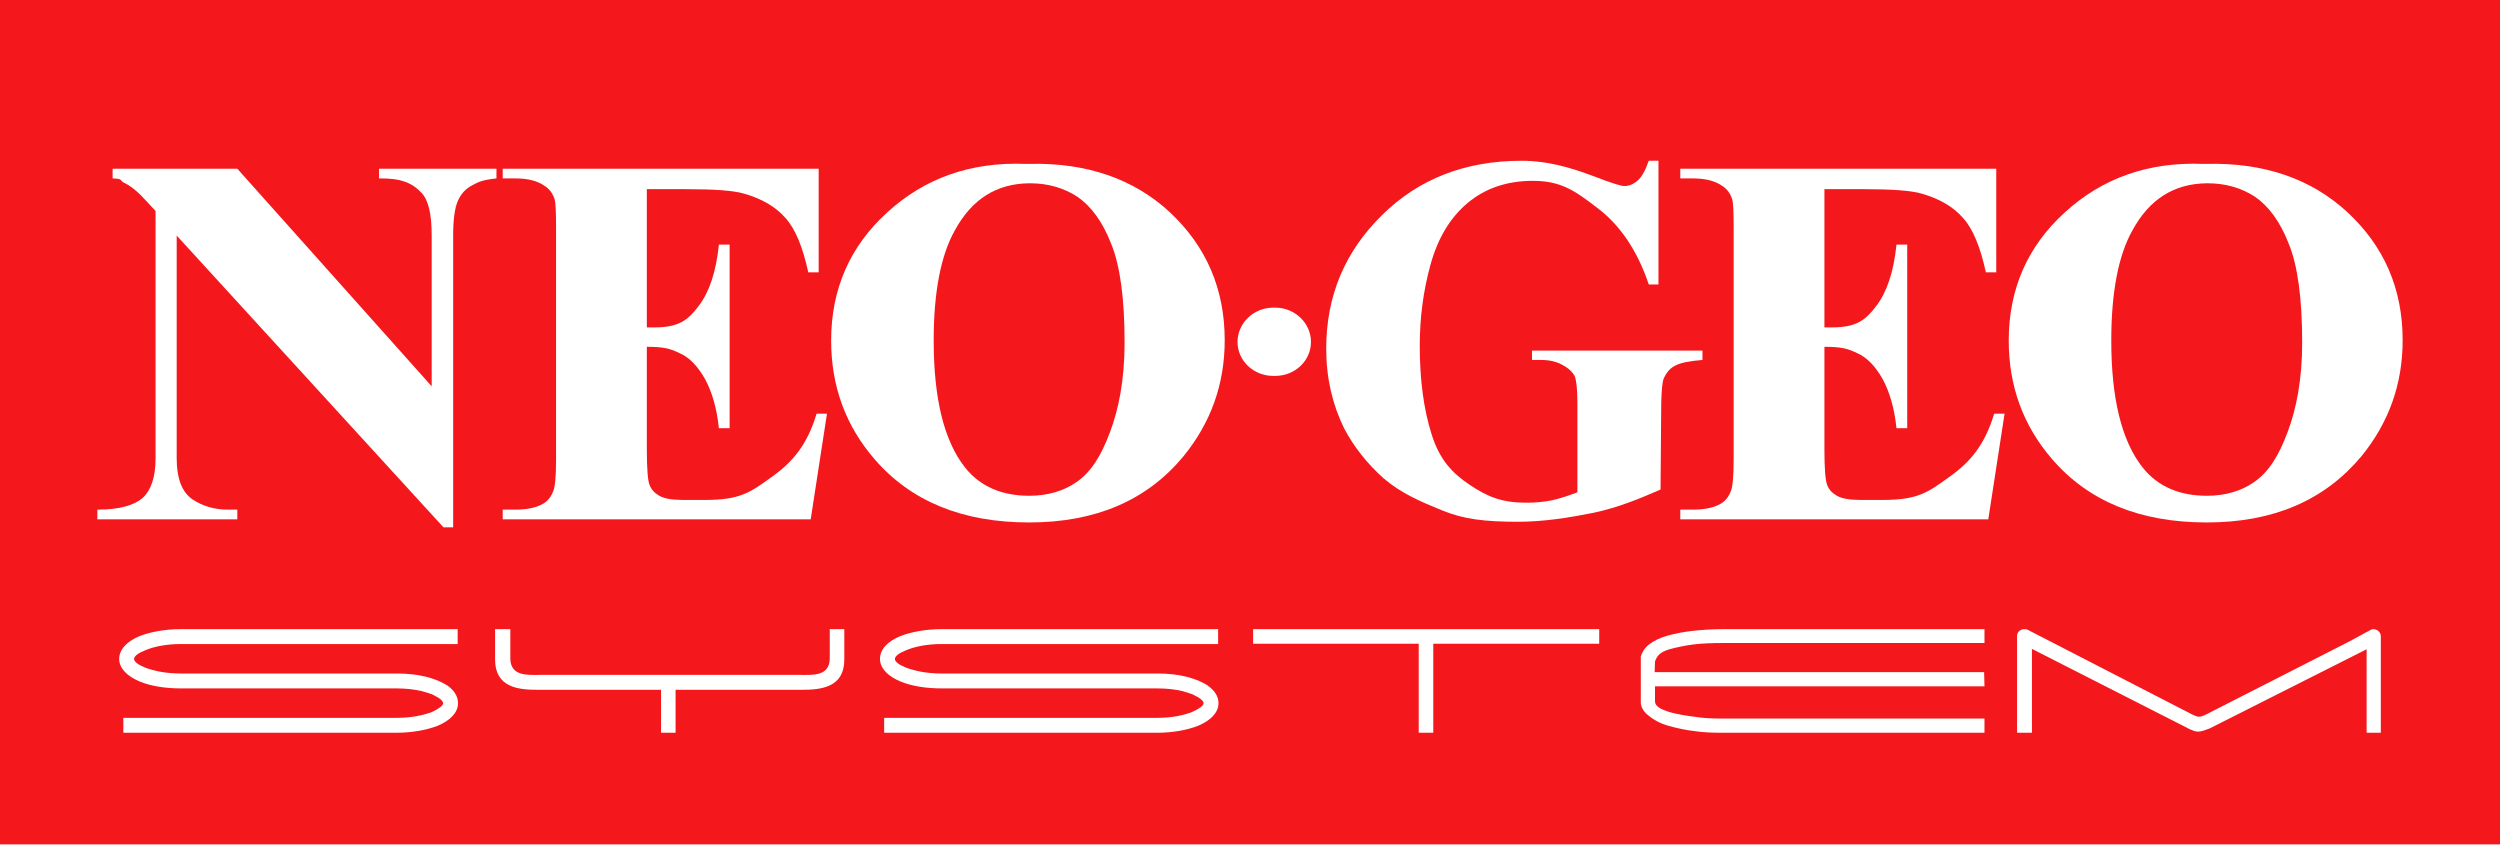
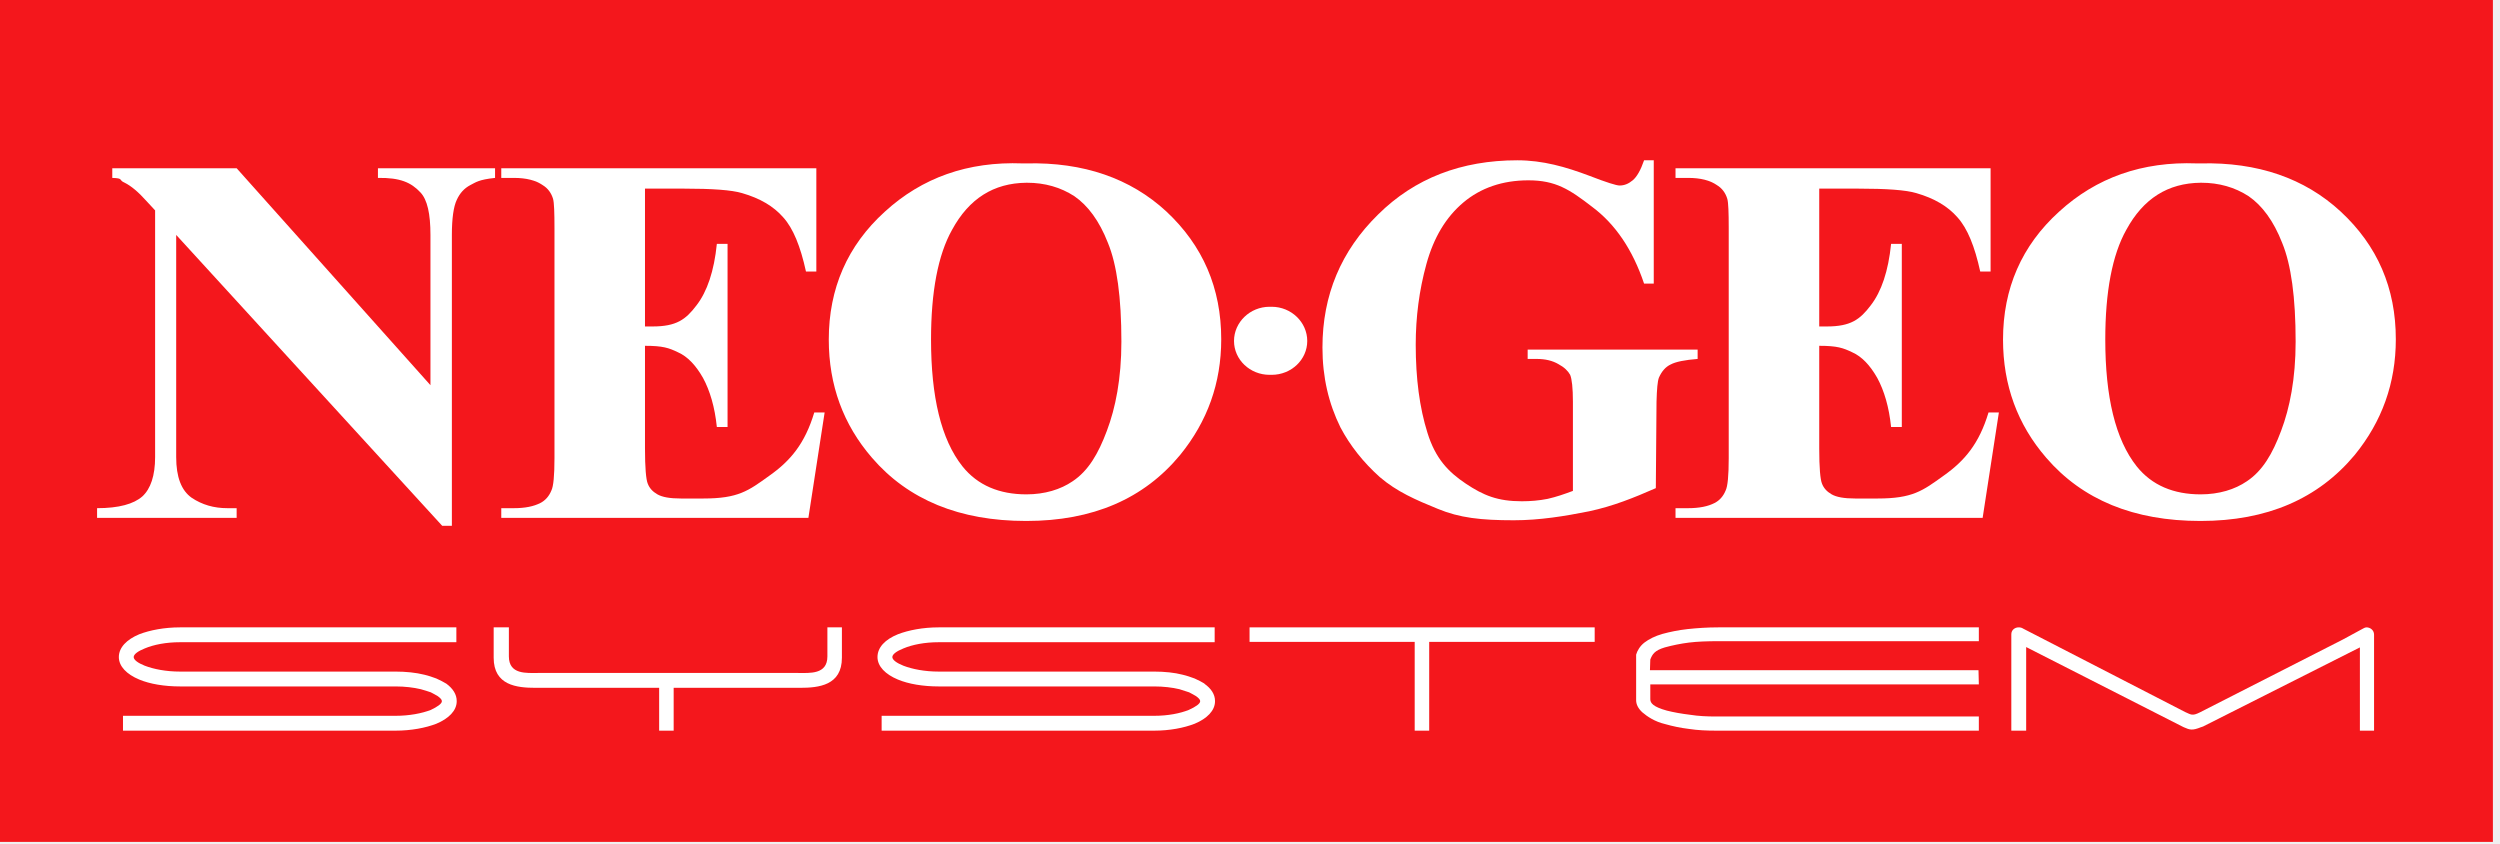
- <svg xmlns="http://www.w3.org/2000/svg" version="1.1" id="svg2" x="0px" y="0px" width="239.318" height="80.823" viewBox="0.25 0 239.318 80.823" enable-background="new 0.25 0 567.927 113.032" xml:space="preserve">
-   <defs id="defs21" />
-   <g transform="matrix(0.7779804,0,0,0.7779804,-31.3712,-227.8575)" id="g4889">
-     <g id="g5619">
-       <g id="g4984" transform="matrix(1.28538,0,0,1.28538,-26.73824,258.2002)">
-         <g transform="matrix(0.4606235,0,0,-0.4606235,28.18314,375.977)" id="g10">
-           <path d="m 52.624,582.192 c 0,0 519.552,0 519.552,0 0,0 0,175.464 0,175.464 0,0 -519.552,0 -519.552,0 0,0 0,-175.464 0,-175.464 z" style="fill:#f4171c;fill-opacity:1;fill-rule:evenodd;stroke:none" id="path14" />
-           <path d="m 465.04,605.376 c 0,0 -54.72,0 -54.72,0 -1.944,0 -3.816,0.072 -5.688,0.36 -1.8,0.216 -3.456,0.576 -4.968,1.008 -2.16,0.504 -3.744,1.584 -4.752,2.448 -0.864,0.792 -1.296,1.656 -1.296,2.52 0,0 0,9.504 0,9.504 0.216,0.792 0.792,1.8 1.728,2.52 0.936,0.72 2.232,1.368 3.744,1.8 1.584,0.432 3.312,0.792 5.256,1.008 2.016,0.216 4.104,0.36 6.408,0.36 0,0 54.288,0 54.288,0 0,0 0,-2.88 0,-2.88 0,0 -54.288,0 -54.288,0 -2.304,0 -4.32,-0.072 -6.12,-0.288 -1.728,-0.216 -3.456,-0.576 -5.04,-1.008 -2.16,-0.648 -2.592,-1.44 -3.024,-2.52 0,0 -0.072,-2.232 -0.072,-2.232 0,0 68.472,0 68.472,0 0,0 0.072,-2.952 0.072,-2.952 0,0 -68.472,0 -68.472,0 0,0 0,-3.096 0,-3.096 0,-0.792 0.576,-1.584 3.456,-2.376 1.44,-0.36 3.024,-0.648 4.824,-0.864 1.8,-0.288 3.6,-0.36 5.4,-0.36 0,0 54.792,0 54.792,0 0,0 0,-2.952 0,-2.952 z" style="fill:#ffffff;fill-opacity:1;fill-rule:nonzero;stroke:none" id="path16" />
-           <path d="m 352,605.376 c 0,0 -0.144,0 -0.144,0 0,0 0.144,0 0.144,0 z" style="fill:#ffffff;fill-opacity:1;fill-rule:nonzero;stroke:none" id="path18" />
-           <path d="m 384.976,623.88 c 0,0 -34.488,0 -34.488,0 0,0 0,-18.504 0,-18.504 0,0 -3.024,0 -3.024,0 0,0 0,18.504 0,18.504 0,0 -34.416,0 -34.416,0 0,0 0,3.024 0,3.024 0,0 71.928,0 71.928,0 0,0 0,-3.024 0,-3.024 z" style="fill:#ffffff;fill-opacity:1;fill-rule:nonzero;stroke:none" id="path20" />
-           <path d="m 212.968,614.304 c 0,0 -19.944,0 -19.944,0 0,0 0,-8.928 0,-8.928 0,0 -3.024,0 -3.024,0 0,0 0,8.928 0,8.928 0,0 -25.776,0 -25.776,0 -3.888,0 -8.712,0.504 -8.712,6.264 0,0 0,6.336 0,6.336 0,0 3.168,0 3.168,0 0,0 0,-6.048 0,-6.048 0,-3.816 3.672,-3.456 6.048,-3.456 0,0 48.024,0 48.024,0 0,0 6.192,0 6.192,0 2.448,0 6.12,-0.36 6.12,3.456 0,0 0,6.048 0,6.048 0,0 3.024,0 3.024,0 0,0 0,-6.336 0,-6.336 0,-5.76 -4.824,-6.264 -8.712,-6.264 0,0 -6.408,0 -6.408,0 z" style="fill:#ffffff;fill-opacity:1;fill-rule:nonzero;stroke:none" id="path22" />
-           <path d="m 147.736,623.808 c 0,0 -57.6,0 -57.6,0 0,0 0,0 0,0 -2.88,0 -5.472,-0.504 -7.344,-1.296 -1.44,-0.576 -2.304,-1.224 -2.304,-1.8 0,0 0,0 0,0 0,0 0,0 0,0 0,-0.576 0.864,-1.224 2.304,-1.8 0,0 0,0 0,0 1.872,-0.72 4.464,-1.224 7.344,-1.224 0,0 0,0 0,0 0,0 24.984,0 24.984,0 0,0 19.944,0 19.944,0 2.16,0 4.248,-0.216 5.976,-0.648 0.936,-0.216 1.728,-0.504 2.52,-0.792 0,0 0,0 0,0 0.792,-0.36 1.512,-0.72 2.088,-1.08 0,0 0,0 0,0 1.368,-1.008 2.16,-2.232 2.16,-3.6 0,0 0,-0.072 0,-0.072 0,-1.944 -1.656,-3.6 -4.248,-4.68 -2.232,-0.864 -5.256,-1.44 -8.496,-1.44 0,0 0,0 0,0 0,0 -56.808,0 -56.808,0 0,0 0,3.096 0,3.096 0,0 56.808,0 56.808,0 0,0 0,0 0,0 2.88,0 5.472,0.504 7.344,1.224 1.368,0.648 2.304,1.296 2.304,1.8 0,0 0,0.072 0,0.072 0,0.288 -0.36,0.648 -0.864,1.008 0,0 0,0 0,0 -0.432,0.288 -0.936,0.504 -1.44,0.792 0,0 0,0 0,0 -0.648,0.216 -1.296,0.432 -2.088,0.648 -1.512,0.36 -3.312,0.576 -5.256,0.576 0,0 -19.944,0 -19.944,0 0,0 -24.984,0 -24.984,0 0,0 0,0 0,0 -3.24,0 -6.264,0.504 -8.496,1.44 0,0 0,0 0,0 -2.592,1.08 -4.248,2.736 -4.248,4.68 0,0 0,0 0,0 0,0 0,0 0,0 0,2.016 1.656,3.672 4.248,4.752 2.232,0.864 5.256,1.44 8.496,1.44 0,0 0,0 0,0 0,0 57.6,0 57.6,0 0,0 0,-3.096 0,-3.096 z" style="fill:#ffffff;fill-opacity:1;fill-rule:nonzero;stroke:none" id="path24" />
-           <path d="m 305.776,623.808 c 0,0 -57.528,0 -57.528,0 0,0 0,0 0,0 -2.88,0 -5.472,-0.504 -7.344,-1.296 -1.44,-0.576 -2.304,-1.224 -2.304,-1.8 0,0 0,0 0,0 0,0 0,0 0,0 0,-0.576 0.864,-1.224 2.304,-1.8 0,0 0,0 0,0 1.872,-0.72 4.464,-1.224 7.344,-1.224 0,0 0,0 0,0 0,0 24.984,0 24.984,0 0,0 19.944,0 19.944,0 2.16,0 4.248,-0.216 5.904,-0.648 0.936,-0.216 1.728,-0.504 2.52,-0.792 0,0 0,0 0,0 0.792,-0.36 1.512,-0.72 2.088,-1.08 0,0 -0.072,0 -0.072,0 1.44,-1.008 2.232,-2.232 2.232,-3.6 0,0 0,-0.072 0,-0.072 0,-1.944 -1.656,-3.6 -4.248,-4.68 -2.232,-0.864 -5.184,-1.44 -8.424,-1.44 0,0 0,0 0,0 0,0 -56.808,0 -56.808,0 0,0 0,3.096 0,3.096 0,0 56.808,0 56.808,0 0,0 0,0 0,0 2.88,0 5.4,0.504 7.2,1.224 1.44,0.648 2.376,1.296 2.376,1.8 0,0 0,0.072 0,0.072 0,0.288 -0.36,0.648 -0.864,1.008 0,0 0,0 0,0 -0.432,0.288 -0.936,0.504 -1.44,0.792 0,0 0,0 0,0 -0.648,0.216 -1.296,0.432 -2.016,0.648 -1.512,0.36 -3.312,0.576 -5.256,0.576 0,0 -19.944,0 -19.944,0 0,0 -24.984,0 -24.984,0 0,0 0,0 0,0 -3.24,0 -6.264,0.504 -8.496,1.44 0,0 0,0 0,0 -2.592,1.08 -4.248,2.736 -4.248,4.68 0,0 0,0 0,0 0,0 0,0 0,0 0,2.016 1.584,3.672 4.248,4.752 2.232,0.864 5.256,1.44 8.496,1.44 0,0 0,0 0,0 0,0 57.528,0 57.528,0 0,0 0,-3.096 0,-3.096 z" style="fill:#ffffff;fill-opacity:1;fill-rule:nonzero;stroke:none" id="path26" />
-           <path d="m 545.824,626.904 c 0.792,0 1.584,-0.576 1.584,-1.512 0,0 0,-20.016 0,-20.016 0,0 -2.952,0 -2.952,0 0,0 0,17.352 0,17.352 0,0 -32.688,-16.488 -32.688,-16.488 0,0 -0.432,-0.144 -0.432,-0.144 -1.8,-0.72 -2.304,-0.576 -3.6,0 0,0 -0.432,0.216 -0.432,0.216 0,0 -32.4,16.488 -32.4,16.488 0,0 0,-17.424 0,-17.424 0,0 -3.096,0 -3.096,0 0,0 0,20.088 0,20.088 0,0.936 0.792,1.44 1.512,1.44 0.432,0 0.648,-0.072 1.008,-0.288 0,0 33.696,-17.352 33.696,-17.352 1.296,-0.576 1.512,-0.864 3.096,-0.072 0,0 29.808,15.192 29.808,15.192 0,0 4.248,2.304 4.248,2.304 0.216,0.144 0.504,0.216 0.648,0.216 z" style="fill:#ffffff;fill-opacity:1;fill-rule:nonzero;stroke:none" id="path28" />
-           <path d="m 397.288,724.248 c 0,0 0,-25.704 0,-25.704 0,0 -2.016,0 -2.016,0 -2.376,7.056 -5.976,12.384 -10.8,15.984 -4.752,3.672 -7.632,5.544 -13.32,5.544 -5.4,0 -9.936,-1.584 -13.536,-4.608 -3.672,-3.096 -6.192,-7.344 -7.704,-12.816 -1.512,-5.472 -2.232,-11.088 -2.232,-16.848 0,-6.984 0.792,-13.104 2.448,-18.36 1.656,-5.328 4.32,-8.136 7.992,-10.584 3.672,-2.448 6.624,-3.672 11.664,-3.672 1.8,0 3.6,0.144 5.4,0.504 1.872,0.432 3.312,0.936 5.256,1.656 0,0 0,18.576 0,18.576 0,2.88 -0.216,4.752 -0.576,5.616 -0.432,0.792 -1.224,1.584 -2.448,2.232 -1.224,0.72 -2.736,1.08 -4.536,1.08 0,0 -1.872,0 -1.872,0 0,0 0,1.944 0,1.944 0,0 35.424,0 35.424,0 0,0 0,-1.944 0,-1.944 -2.664,-0.216 -4.536,-0.576 -5.616,-1.152 -1.08,-0.504 -1.872,-1.44 -2.448,-2.736 -0.288,-0.72 -0.432,-2.376 -0.504,-5.04 0,0 -0.144,-18 -0.144,-18 -4.608,-2.016 -8.856,-3.744 -13.896,-4.824 -5.04,-1.008 -10.296,-1.872 -15.696,-1.872 -6.912,0 -11.304,0.504 -15.84,2.376 -4.608,1.872 -8.568,3.6 -12.096,6.624 -3.456,3.096 -6.192,6.552 -8.208,10.368 -2.448,4.968 -3.744,10.44 -3.744,16.632 0,10.944 3.888,20.16 11.592,27.72 7.632,7.56 17.352,11.304 29.016,11.304 5.328,0 10.08,-1.368 15.048,-3.24 3.528,-1.368 5.616,-2.016 6.264,-2.016 1.008,0 1.872,0.36 2.736,1.08 0.864,0.72 1.656,2.088 2.376,4.176 0,0 2.016,0 2.016,0 z" style="fill:#ffffff;fill-opacity:1;fill-rule:nonzero;stroke:none" id="path30" />
-           <path d="m 266.536,719.568 c -6.84,-0.072 -11.952,-3.312 -15.48,-9.792 -2.952,-5.256 -4.392,-12.96 -4.392,-22.896 0,-11.88 2.088,-20.808 6.552,-26.424 3.168,-3.96 7.704,-5.832 13.32,-5.832 0,0 0,-5.544 0,-5.544 0,0 -0.072,0 -0.072,0 -13.824,0 -24.552,4.392 -32.112,13.176 -5.976,6.912 -9,15.12 -9,24.624 0,10.656 3.888,19.584 11.664,26.64 7.776,7.128 17.352,10.512 28.728,10.08 0.288,0 0.504,0 0.792,0 0,0 0,-4.032 0,-4.032 z m 0.144,0 c -0.072,0 -0.144,0 -0.144,0 0,0 0,4.032 0,4.032 11.88,0.288 21.672,-3.096 29.16,-10.008 7.632,-7.128 11.448,-15.984 11.448,-26.64 0,-9.144 -2.88,-17.136 -8.568,-24.12 -7.56,-9.144 -18.216,-13.752 -32.04,-13.752 0,0 0,5.544 0,5.544 0,0 0,0 0,0 3.816,0 7.128,1.008 9.648,2.736 3.24,2.16 5.328,5.688 7.128,10.512 1.8,4.752 3.024,10.872 3.024,18.576 0,9.216 -0.936,16.056 -2.808,20.592 -1.8,4.608 -4.176,7.776 -6.984,9.72 -2.88,1.872 -6.192,2.808 -9.864,2.808 z" style="fill:#ffffff;fill-opacity:1;fill-rule:nonzero;stroke:none" id="path32" />
-           <path d="m 187.048,718.344 c 0,0 0,-28.728 0,-28.728 0,0 1.584,0 1.584,0 4.968,0 6.912,1.44 9.144,4.392 2.232,2.88 3.672,7.128 4.248,12.816 0,0 2.232,0 2.232,0 0,0 0,-38.16 0,-38.16 0,0 -2.232,0 -2.232,0 -0.432,4.176 -1.44,7.56 -2.88,10.224 -1.512,2.664 -3.24,4.464 -5.184,5.328 -1.944,0.936 -3.168,1.368 -6.912,1.368 0,0 0,-21.384 0,-21.384 0,-4.032 0.216,-6.48 0.576,-7.344 0.36,-0.936 1.008,-1.656 2.016,-2.232 1.008,-0.576 2.592,-0.864 4.896,-0.864 0,0 4.68,0 4.68,0 7.272,0 9.36,1.584 13.752,4.752 4.392,3.096 7.416,6.696 9.36,13.176 0,0 2.16,0 2.16,0 0,0 -3.384,-21.96 -3.384,-21.96 0,0 -64.008,0 -64.008,0 0,0 0,2.016 0,2.016 0,0 2.664,0 2.664,0 2.232,0 4.104,0.36 5.472,1.08 1.008,0.504 1.8,1.368 2.304,2.592 0.432,0.864 0.648,3.096 0.648,6.768 0,0 0,47.952 0,47.952 0,3.24 -0.072,5.256 -0.288,6.048 -0.36,1.224 -1.08,2.232 -2.16,2.88 -1.44,1.008 -3.456,1.512 -5.976,1.512 0,0 -2.664,0 -2.664,0 0,0 0,2.016 0,2.016 0,0 65.664,0 65.664,0 0,0 0,-21.528 0,-21.528 0,0 -2.16,0 -2.16,0 -1.152,5.256 -2.664,9 -4.752,11.304 -2.016,2.304 -4.824,3.96 -8.568,5.04 -2.16,0.648 -6.192,0.936 -12.168,0.936 0,0 -8.064,0 -8.064,0 z" style="fill:#ffffff;fill-opacity:1;fill-rule:nonzero;stroke:none" id="path34" />
-           <path d="m 101.944,722.592 c 0,0 40.392,-45.216 40.392,-45.216 0,0 0,31.32 0,31.32 0,4.392 -0.648,7.344 -2.088,8.856 -1.944,2.088 -4.248,3.096 -8.856,3.024 0,0 0,2.016 0,2.016 0,0 24.408,0 24.408,0 0,0 0,-2.016 0,-2.016 -3.456,-0.36 -4.032,-0.936 -5.184,-1.512 -1.224,-0.648 -2.16,-1.656 -2.808,-3.096 -0.648,-1.368 -1.008,-3.816 -1.008,-7.272 0,0 0,-60.624 0,-60.624 0,0 -2.016,0 -2.016,0 0,0 -55.44,60.624 -55.44,60.624 0,0 0,-46.296 0,-46.296 0,-4.176 1.08,-6.984 3.24,-8.496 2.16,-1.44 4.608,-2.16 7.416,-2.16 0,0 1.944,0 1.944,0 0,0 0,-2.016 0,-2.016 0,0 -29.088,0 -29.088,0 0,0 0,2.016 0,2.016 4.536,0 7.632,0.864 9.432,2.448 1.728,1.584 2.664,4.32 2.664,8.208 0,0 0,51.408 0,51.408 0,0 -1.8,1.944 -1.8,1.944 -1.728,1.944 -3.24,3.168 -4.536,3.816 -1.368,0.576 -0.144,0.936 -2.592,1.008 0,0 0,2.016 0,2.016 0,0 25.92,0 25.92,0 z" style="fill:#ffffff;fill-opacity:1;fill-rule:nonzero;stroke:none" id="path36" />
-           <path d="m 511.264,719.568 c -6.84,-0.072 -11.952,-3.312 -15.48,-9.792 -2.952,-5.256 -4.392,-12.96 -4.392,-22.896 0,-11.88 2.088,-20.808 6.552,-26.424 3.168,-3.96 7.704,-5.832 13.32,-5.832 0,0 0,-5.544 0,-5.544 0,0 0,0 -0.072,0 -13.824,0 -24.552,4.392 -32.112,13.176 -5.976,6.912 -9,15.12 -9,24.624 0,10.656 3.888,19.584 11.664,26.64 7.776,7.128 17.352,10.512 28.728,10.08 0.288,0 0.504,0 0.792,0 0,0 0,-4.032 0,-4.032 z m 0.144,0 c -0.072,0 -0.144,0 -0.144,0 0,0 0,4.032 0,4.032 11.88,0.288 21.672,-3.096 29.16,-10.008 7.704,-7.128 11.52,-15.984 11.52,-26.64 0,-9.144 -2.88,-17.136 -8.568,-24.12 -7.632,-9.144 -18.288,-13.752 -32.112,-13.752 0,0 0,5.544 0,5.544 0,0 0,0 0,0 3.816,0 7.128,1.008 9.648,2.736 3.24,2.16 5.328,5.688 7.128,10.512 1.8,4.752 3.024,10.872 3.024,18.576 0,9.216 -0.936,16.056 -2.808,20.592 -1.8,4.608 -4.176,7.776 -6.984,9.72 -2.88,1.872 -6.192,2.808 -9.864,2.808 z" style="fill:#ffffff;fill-opacity:1;fill-rule:nonzero;stroke:none" id="path38" />
-           <path d="m 431.776,718.344 c 0,0 0,-28.728 0,-28.728 0,0 1.584,0 1.584,0 4.968,0 6.912,1.44 9.144,4.392 2.232,2.88 3.672,7.128 4.248,12.816 0,0 2.232,0 2.232,0 0,0 0,-38.16 0,-38.16 0,0 -2.232,0 -2.232,0 -0.432,4.176 -1.44,7.56 -2.88,10.224 -1.512,2.664 -3.24,4.464 -5.184,5.328 -1.944,0.936 -3.168,1.368 -6.912,1.368 0,0 0,-21.384 0,-21.384 0,-4.032 0.216,-6.48 0.576,-7.344 0.36,-0.936 1.008,-1.656 2.016,-2.232 1.008,-0.576 2.592,-0.864 4.896,-0.864 0,0 4.68,0 4.68,0 7.272,0 9.36,1.584 13.752,4.752 4.392,3.096 7.416,6.696 9.36,13.176 0,0 2.16,0 2.16,0 0,0 -3.384,-21.96 -3.384,-21.96 0,0 -64.008,0 -64.008,0 0,0 0,2.016 0,2.016 0,0 2.664,0 2.664,0 2.232,0 4.104,0.36 5.472,1.08 1.008,0.504 1.8,1.368 2.304,2.592 0.432,0.864 0.648,3.096 0.648,6.768 0,0 0,47.952 0,47.952 0,3.24 -0.072,5.256 -0.288,6.048 -0.36,1.224 -1.08,2.232 -2.16,2.88 -1.44,1.008 -3.456,1.512 -5.976,1.512 0,0 -2.664,0 -2.664,0 0,0 0,2.016 0,2.016 0,0 65.664,0 65.664,0 0,0 0,-21.528 0,-21.528 0,0 -2.16,0 -2.16,0 -1.152,5.256 -2.664,9 -4.752,11.304 -2.016,2.304 -4.824,3.96 -8.568,5.04 -2.16,0.648 -6.192,0.936 -12.168,0.936 0,0 -8.064,0 -8.064,0 z" style="fill:#ffffff;fill-opacity:1;fill-rule:nonzero;stroke:none" id="path40" />
-           <path d="m 317.224,693.72 c 0,0 0.432,0 0.432,0 4.104,0 7.416,-3.24 7.416,-7.128 0,0 0,0 0,0 0,-3.888 -3.312,-7.056 -7.416,-7.056 0,0 -0.432,0 -0.432,0 -4.104,0 -7.416,3.168 -7.416,7.056 0,0 0,0 0,0 0,3.888 3.312,7.128 7.416,7.128 z" style="fill:#ffffff;fill-opacity:1;fill-rule:evenodd;stroke:none" id="path42" />
-         </g>
-       </g>
-     </g>
+ <svg xmlns="http://www.w3.org/2000/svg" width="100%" height="100%" viewBox="0 0 240 81" version="1.1" xml:space="preserve" style="fill-rule:evenodd;clip-rule:evenodd;stroke-linejoin:round;stroke-miterlimit:1.414;">
+   <g id="NeoGeo" transform="matrix(0.460624,0,0,-0.460624,-24.2399,348.994)">
+     <path id="path14" d="M52.624,582.192L572.176,582.192L572.176,757.656L52.624,757.656L52.624,582.192L52.624,582.192Z" style="fill:rgb(244,23,28);" />
+     <path id="path16" d="M465.04,605.376L410.32,605.376C408.376,605.376 406.504,605.448 404.632,605.736C402.832,605.952 401.176,606.312 399.664,606.744C397.504,607.248 395.92,608.328 394.912,609.192C394.048,609.984 393.616,610.848 393.616,611.712L393.616,621.216C393.832,622.008 394.408,623.016 395.344,623.736C396.28,624.456 397.576,625.104 399.088,625.536C400.672,625.968 402.4,626.328 404.344,626.544C406.36,626.76 408.448,626.904 410.752,626.904L465.04,626.904L465.04,624.024L410.752,624.024C408.448,624.024 406.432,623.952 404.632,623.736C402.904,623.52 401.176,623.16 399.592,622.728C397.432,622.08 397,621.288 396.568,620.208L396.496,617.976L464.968,617.976L465.04,615.024L396.568,615.024L396.568,611.928C396.568,611.136 397.144,610.344 400.024,609.552C401.464,609.192 403.048,608.904 404.848,608.688C406.648,608.4 408.448,608.328 410.248,608.328L465.04,608.328L465.04,605.376L465.04,605.376Z" style="fill:white;fill-rule:nonzero;" />
+     <path id="path18" d="M352,605.376L351.856,605.376L352,605.376Z" style="fill:white;fill-rule:nonzero;" />
+     <path id="path20" d="M384.976,623.88L350.488,623.88L350.488,605.376L347.464,605.376L347.464,623.88L313.048,623.88L313.048,626.904L384.976,626.904L384.976,623.88L384.976,623.88Z" style="fill:white;fill-rule:nonzero;" />
+     <path id="path22" d="M212.968,614.304L193.024,614.304L193.024,605.376L190,605.376L190,614.304L164.224,614.304C160.336,614.304 155.512,614.808 155.512,620.568L155.512,626.904L158.68,626.904L158.68,620.856C158.68,617.04 162.352,617.4 164.728,617.4L218.944,617.4C221.392,617.4 225.064,617.04 225.064,620.856L225.064,626.904L228.088,626.904L228.088,620.568C228.088,614.808 223.264,614.304 219.376,614.304L212.968,614.304L212.968,614.304Z" style="fill:white;fill-rule:nonzero;" />
+     <path id="path24" d="M147.736,623.808L90.136,623.808C87.256,623.808 84.664,623.304 82.792,622.512C81.352,621.936 80.488,621.288 80.488,620.712C80.488,620.136 81.352,619.488 82.792,618.912C84.664,618.192 87.256,617.688 90.136,617.688L135.064,617.688C137.224,617.688 139.312,617.472 141.04,617.04C141.976,616.824 142.768,616.536 143.56,616.248C144.352,615.888 145.072,615.528 145.648,615.168C147.016,614.16 147.808,612.936 147.808,611.568L147.808,611.496C147.808,609.552 146.152,607.896 143.56,606.816C141.328,605.952 138.304,605.376 135.064,605.376L78.256,605.376L78.256,608.472L135.064,608.472C137.944,608.472 140.536,608.976 142.408,609.696C143.776,610.344 144.712,610.992 144.712,611.496L144.712,611.568C144.712,611.856 144.352,612.216 143.848,612.576C143.416,612.864 142.912,613.08 142.408,613.368C141.76,613.584 141.112,613.8 140.32,614.016C138.808,614.376 137.008,614.592 135.064,614.592L115.12,614.592L90.136,614.592C86.896,614.592 83.872,615.096 81.64,616.032C79.048,617.112 77.392,618.768 77.392,620.712C77.392,622.728 79.048,624.384 81.64,625.464C83.872,626.328 86.896,626.904 90.136,626.904L147.736,626.904L147.736,623.808L147.736,623.808Z" style="fill:white;fill-rule:nonzero;" />
+     <path id="path26" d="M305.776,623.808L248.248,623.808C245.368,623.808 242.776,623.304 240.904,622.512C239.464,621.936 238.6,621.288 238.6,620.712C238.6,620.136 239.464,619.488 240.904,618.912C242.776,618.192 245.368,617.688 248.248,617.688L293.176,617.688C295.336,617.688 297.424,617.472 299.08,617.04C300.016,616.824 300.808,616.536 301.6,616.248C302.392,615.888 303.112,615.528 303.688,615.168L303.616,615.168C305.056,614.16 305.848,612.936 305.848,611.568L305.848,611.496C305.848,609.552 304.192,607.896 301.6,606.816C299.368,605.952 296.416,605.376 293.176,605.376L236.368,605.376L236.368,608.472L293.176,608.472C296.056,608.472 298.576,608.976 300.376,609.696C301.816,610.344 302.752,610.992 302.752,611.496L302.752,611.568C302.752,611.856 302.392,612.216 301.888,612.576C301.456,612.864 300.952,613.08 300.448,613.368C299.8,613.584 299.152,613.8 298.432,614.016C296.92,614.376 295.12,614.592 293.176,614.592L273.232,614.592L248.248,614.592C245.008,614.592 241.984,615.096 239.752,616.032C237.16,617.112 235.504,618.768 235.504,620.712C235.504,622.728 237.088,624.384 239.752,625.464C241.984,626.328 245.008,626.904 248.248,626.904L305.776,626.904L305.776,623.808L305.776,623.808Z" style="fill:white;fill-rule:nonzero;" />
+     <path id="path28" d="M545.824,626.904C546.616,626.904 547.408,626.328 547.408,625.392L547.408,605.376L544.456,605.376L544.456,622.728L511.768,606.24L511.336,606.096C509.536,605.376 509.032,605.52 507.736,606.096L507.304,606.312L474.904,622.8L474.904,605.376L471.808,605.376L471.808,625.464C471.808,626.4 472.6,626.904 473.32,626.904C473.752,626.904 473.968,626.832 474.328,626.616L508.024,609.264C509.32,608.688 509.536,608.4 511.12,609.192L540.928,624.384L545.176,626.688C545.392,626.832 545.68,626.904 545.824,626.904L545.824,626.904Z" style="fill:white;fill-rule:nonzero;" />
+     <path id="path30" d="M397.288,724.248L397.288,698.544L395.272,698.544C392.896,705.6 389.296,710.928 384.472,714.528C379.72,718.2 376.84,720.072 371.152,720.072C365.752,720.072 361.216,718.488 357.616,715.464C353.944,712.368 351.424,708.12 349.912,702.648C348.4,697.176 347.68,691.56 347.68,685.8C347.68,678.816 348.472,672.696 350.128,667.44C351.784,662.112 354.448,659.304 358.12,656.856C361.792,654.408 364.744,653.184 369.784,653.184C371.584,653.184 373.384,653.328 375.184,653.688C377.056,654.12 378.496,654.624 380.44,655.344L380.44,673.92C380.44,676.8 380.224,678.672 379.864,679.536C379.432,680.328 378.64,681.12 377.416,681.768C376.192,682.488 374.68,682.848 372.88,682.848L371.008,682.848L371.008,684.792L406.432,684.792L406.432,682.848C403.768,682.632 401.896,682.272 400.816,681.696C399.736,681.192 398.944,680.256 398.368,678.96C398.08,678.24 397.936,676.584 397.864,673.92L397.72,655.92C393.112,653.904 388.864,652.176 383.824,651.096C378.784,650.088 373.528,649.224 368.128,649.224C361.216,649.224 356.824,649.728 352.288,651.6C347.68,653.472 343.72,655.2 340.192,658.224C336.736,661.32 334,664.776 331.984,668.592C329.536,673.56 328.24,679.032 328.24,685.224C328.24,696.168 332.128,705.384 339.832,712.944C347.464,720.504 357.184,724.248 368.848,724.248C374.176,724.248 378.928,722.88 383.896,721.008C387.424,719.64 389.512,718.992 390.16,718.992C391.168,718.992 392.032,719.352 392.896,720.072C393.76,720.792 394.552,722.16 395.272,724.248L397.288,724.248Z" style="fill:white;fill-rule:nonzero;" />
+     <path id="path32" d="M266.536,719.568C259.696,719.496 254.584,716.256 251.056,709.776C248.104,704.52 246.664,696.816 246.664,686.88C246.664,675 248.752,666.072 253.216,660.456C256.384,656.496 260.92,654.624 266.536,654.624L266.536,649.08L266.464,649.08C252.64,649.08 241.912,653.472 234.352,662.256C228.376,669.168 225.352,677.376 225.352,686.88C225.352,697.536 229.24,706.464 237.016,713.52C244.792,720.648 254.368,724.032 265.744,723.6C266.032,723.6 266.248,723.6 266.536,723.6L266.536,719.568L266.536,719.568ZM266.68,719.568C266.608,719.568 266.536,719.568 266.536,719.568L266.536,723.6C278.416,723.888 288.208,720.504 295.696,713.592C303.328,706.464 307.144,697.608 307.144,686.952C307.144,677.808 304.264,669.816 298.576,662.832C291.016,653.688 280.36,649.08 266.536,649.08L266.536,654.624C270.352,654.624 273.664,655.632 276.184,657.36C279.424,659.52 281.512,663.048 283.312,667.872C285.112,672.624 286.336,678.744 286.336,686.448C286.336,695.664 285.4,702.504 283.528,707.04C281.728,711.648 279.352,714.816 276.544,716.76C273.664,718.632 270.352,719.568 266.68,719.568L266.68,719.568Z" style="fill:white;fill-rule:nonzero;" />
+     <path id="path34" d="M187.048,718.344L187.048,689.616L188.632,689.616C193.6,689.616 195.544,691.056 197.776,694.008C200.008,696.888 201.448,701.136 202.024,706.824L204.256,706.824L204.256,668.664L202.024,668.664C201.592,672.84 200.584,676.224 199.144,678.888C197.632,681.552 195.904,683.352 193.96,684.216C192.016,685.152 190.792,685.584 187.048,685.584L187.048,664.2C187.048,660.168 187.264,657.72 187.624,656.856C187.984,655.92 188.632,655.2 189.64,654.624C190.648,654.048 192.232,653.76 194.536,653.76L199.216,653.76C206.488,653.76 208.576,655.344 212.968,658.512C217.36,661.608 220.384,665.208 222.328,671.688L224.488,671.688L221.104,649.728L157.096,649.728L157.096,651.744L159.76,651.744C161.992,651.744 163.864,652.104 165.232,652.824C166.24,653.328 167.032,654.192 167.536,655.416C167.968,656.28 168.184,658.512 168.184,662.184L168.184,710.136C168.184,713.376 168.112,715.392 167.896,716.184C167.536,717.408 166.816,718.416 165.736,719.064C164.296,720.072 162.28,720.576 159.76,720.576L157.096,720.576L157.096,722.592L222.76,722.592L222.76,701.064L220.6,701.064C219.448,706.32 217.936,710.064 215.848,712.368C213.832,714.672 211.024,716.328 207.28,717.408C205.12,718.056 201.088,718.344 195.112,718.344L187.048,718.344L187.048,718.344Z" style="fill:white;fill-rule:nonzero;" />
+     <path id="path36" d="M101.944,722.592L142.336,677.376L142.336,708.696C142.336,713.088 141.688,716.04 140.248,717.552C138.304,719.64 136,720.648 131.392,720.576L131.392,722.592L155.8,722.592L155.8,720.576C152.344,720.216 151.768,719.64 150.616,719.064C149.392,718.416 148.456,717.408 147.808,715.968C147.16,714.6 146.8,712.152 146.8,708.696L146.8,648.072L144.784,648.072L89.344,708.696L89.344,662.4C89.344,658.224 90.424,655.416 92.584,653.904C94.744,652.464 97.192,651.744 100,651.744L101.944,651.744L101.944,649.728L72.856,649.728L72.856,651.744C77.392,651.744 80.488,652.608 82.288,654.192C84.016,655.776 84.952,658.512 84.952,662.4L84.952,713.808L83.152,715.752C81.424,717.696 79.912,718.92 78.616,719.568C77.248,720.144 78.472,720.504 76.024,720.576L76.024,722.592L101.944,722.592Z" style="fill:white;fill-rule:nonzero;" />
+     <path id="path38" d="M511.264,719.568C504.424,719.496 499.312,716.256 495.784,709.776C492.832,704.52 491.392,696.816 491.392,686.88C491.392,675 493.48,666.072 497.944,660.456C501.112,656.496 505.648,654.624 511.264,654.624L511.264,649.08L511.192,649.08C497.368,649.08 486.64,653.472 479.08,662.256C473.104,669.168 470.08,677.376 470.08,686.88C470.08,697.536 473.968,706.464 481.744,713.52C489.52,720.648 499.096,724.032 510.472,723.6C510.76,723.6 510.976,723.6 511.264,723.6L511.264,719.568L511.264,719.568ZM511.408,719.568C511.336,719.568 511.264,719.568 511.264,719.568L511.264,723.6C523.144,723.888 532.936,720.504 540.424,713.592C548.128,706.464 551.944,697.608 551.944,686.952C551.944,677.808 549.064,669.816 543.376,662.832C535.744,653.688 525.088,649.08 511.264,649.08L511.264,654.624C515.08,654.624 518.392,655.632 520.912,657.36C524.152,659.52 526.24,663.048 528.04,667.872C529.84,672.624 531.064,678.744 531.064,686.448C531.064,695.664 530.128,702.504 528.256,707.04C526.456,711.648 524.08,714.816 521.272,716.76C518.392,718.632 515.08,719.568 511.408,719.568L511.408,719.568Z" style="fill:white;fill-rule:nonzero;" />
+     <path id="path40" d="M431.776,718.344L431.776,689.616L433.36,689.616C438.328,689.616 440.272,691.056 442.504,694.008C444.736,696.888 446.176,701.136 446.752,706.824L448.984,706.824L448.984,668.664L446.752,668.664C446.32,672.84 445.312,676.224 443.872,678.888C442.36,681.552 440.632,683.352 438.688,684.216C436.744,685.152 435.52,685.584 431.776,685.584L431.776,664.2C431.776,660.168 431.992,657.72 432.352,656.856C432.712,655.92 433.36,655.2 434.368,654.624C435.376,654.048 436.96,653.76 439.264,653.76L443.944,653.76C451.216,653.76 453.304,655.344 457.696,658.512C462.088,661.608 465.112,665.208 467.056,671.688L469.216,671.688L465.832,649.728L401.824,649.728L401.824,651.744L404.488,651.744C406.72,651.744 408.592,652.104 409.96,652.824C410.968,653.328 411.76,654.192 412.264,655.416C412.696,656.28 412.912,658.512 412.912,662.184L412.912,710.136C412.912,713.376 412.84,715.392 412.624,716.184C412.264,717.408 411.544,718.416 410.464,719.064C409.024,720.072 407.008,720.576 404.488,720.576L401.824,720.576L401.824,722.592L467.488,722.592L467.488,701.064L465.328,701.064C464.176,706.32 462.664,710.064 460.576,712.368C458.56,714.672 455.752,716.328 452.008,717.408C449.848,718.056 445.816,718.344 439.84,718.344L431.776,718.344L431.776,718.344Z" style="fill:white;fill-rule:nonzero;" />
+     <path id="path42" d="M317.224,693.72L317.656,693.72C321.76,693.72 325.072,690.48 325.072,686.592C325.072,682.704 321.76,679.536 317.656,679.536L317.224,679.536C313.12,679.536 309.808,682.704 309.808,686.592C309.808,690.48 313.12,693.72 317.224,693.72L317.224,693.72Z" style="fill:white;" />
  </g>
</svg>
